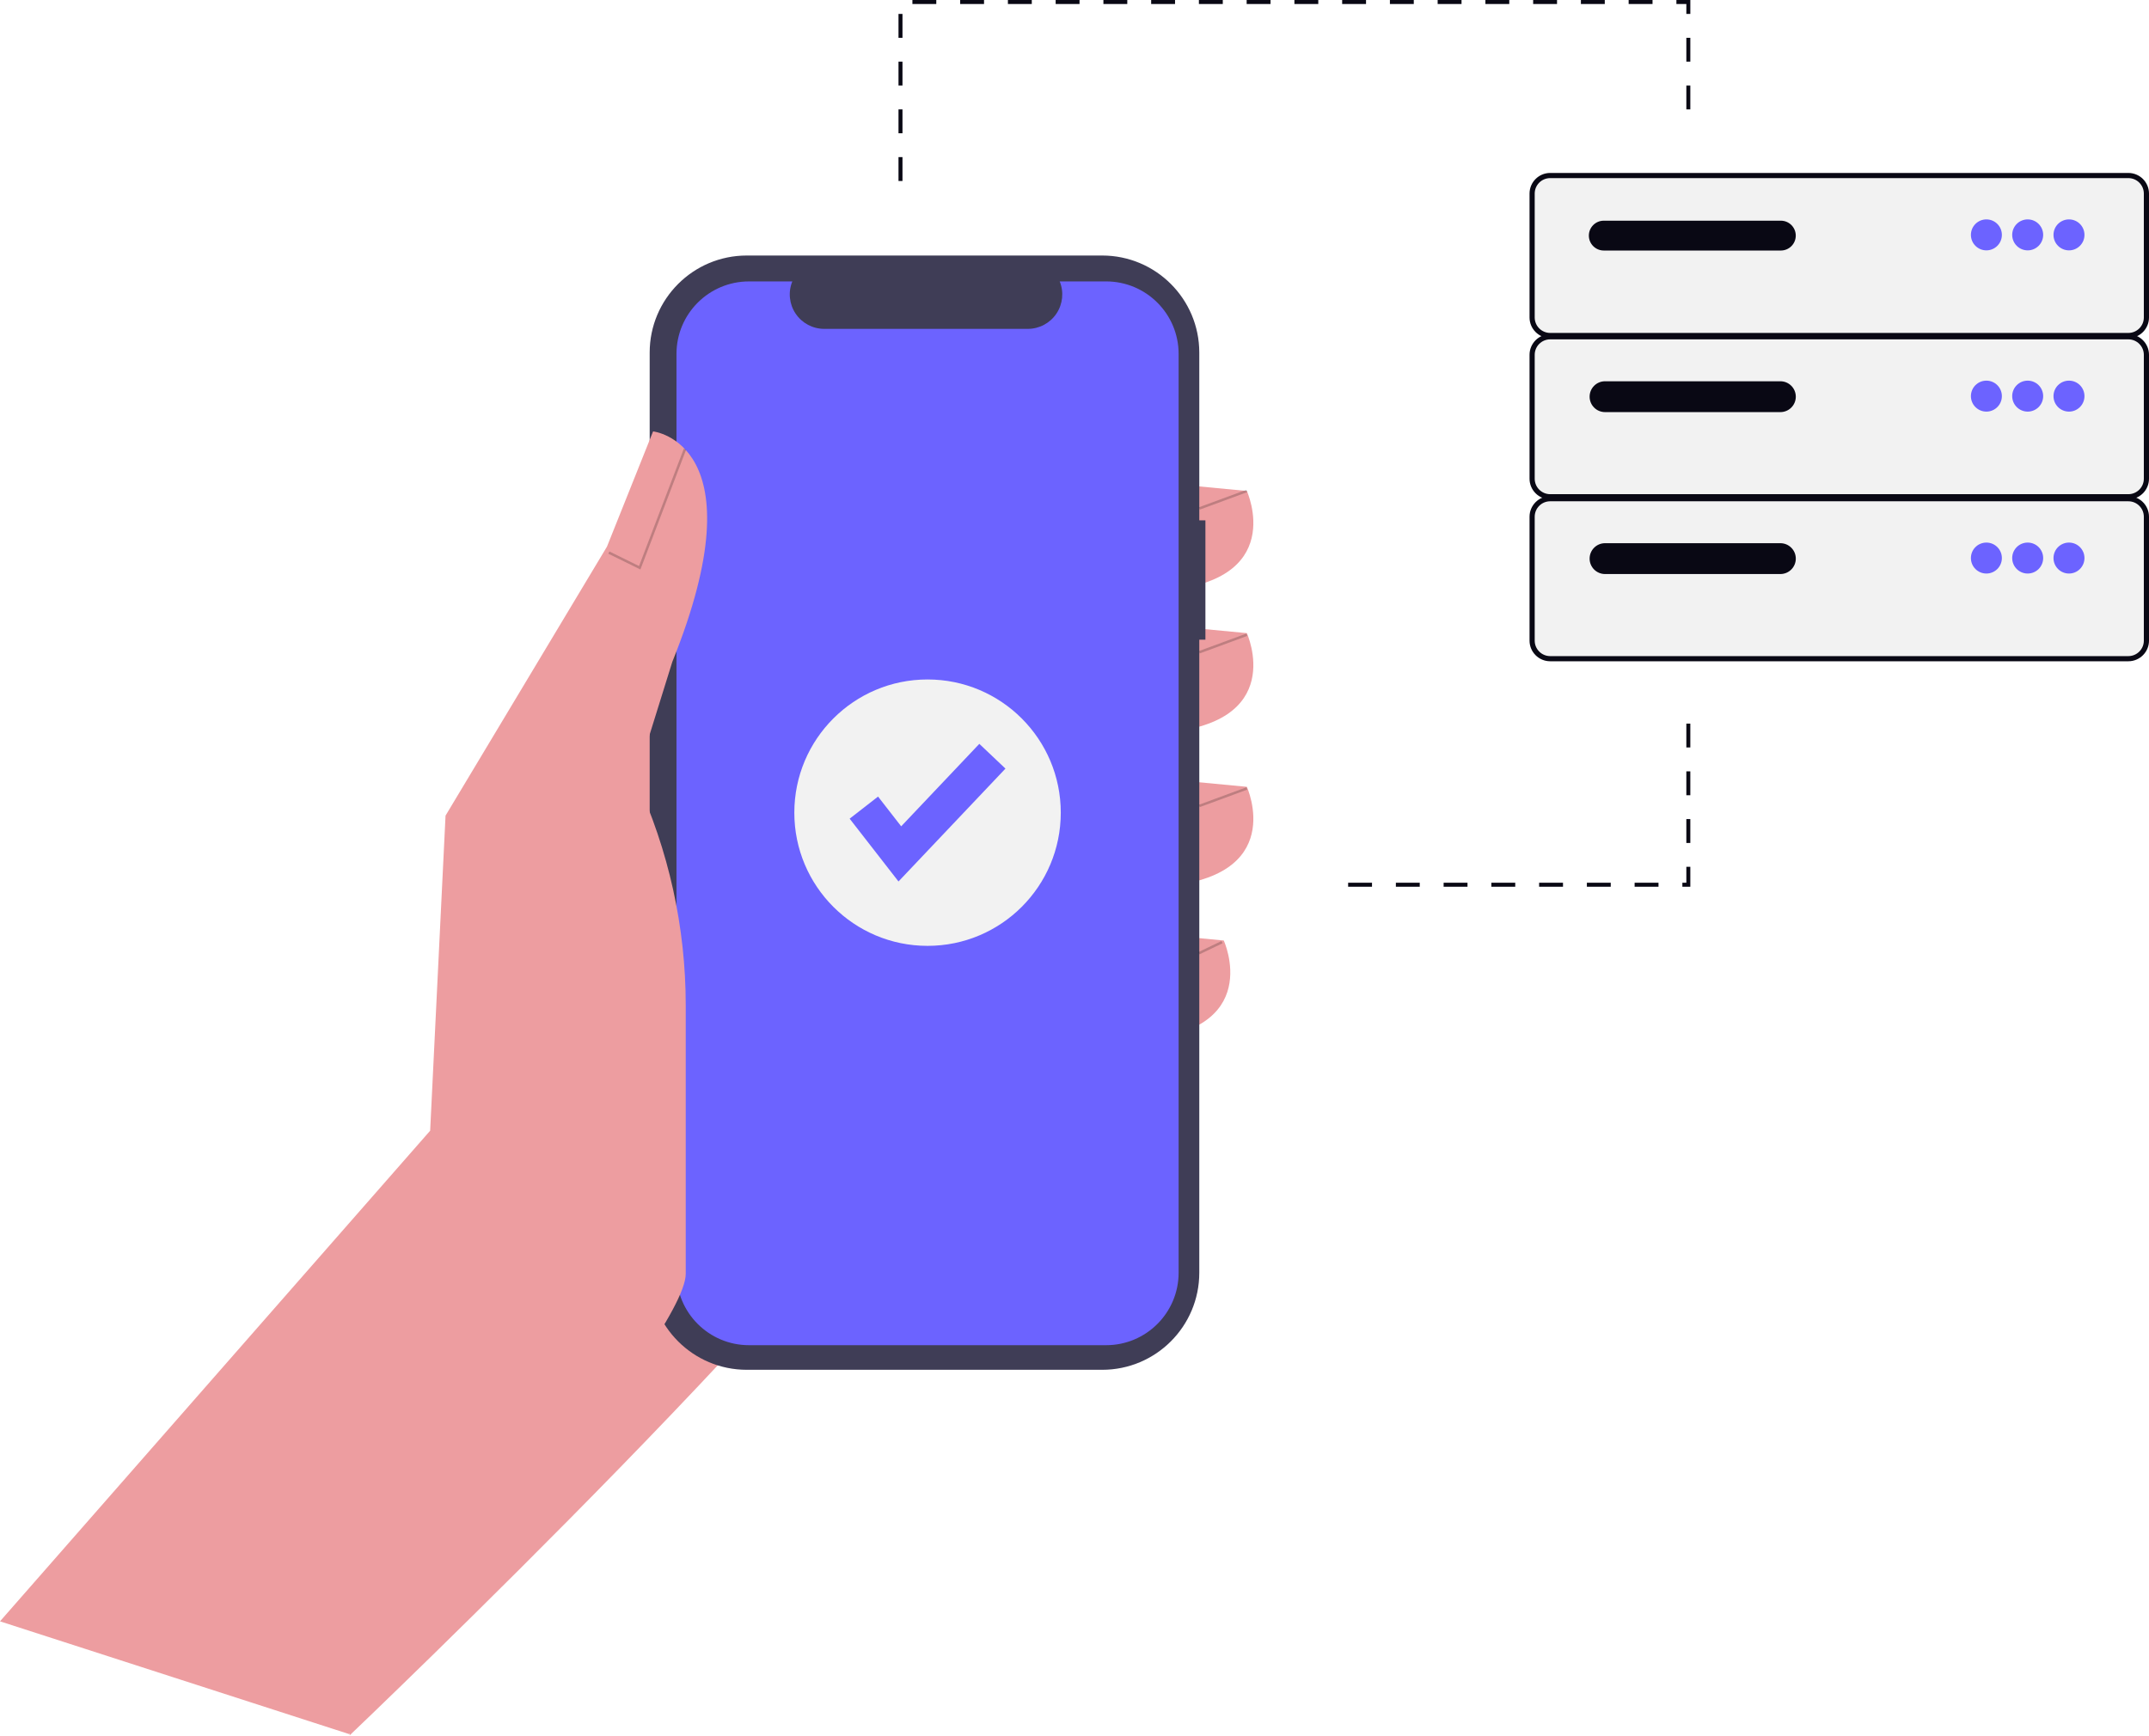
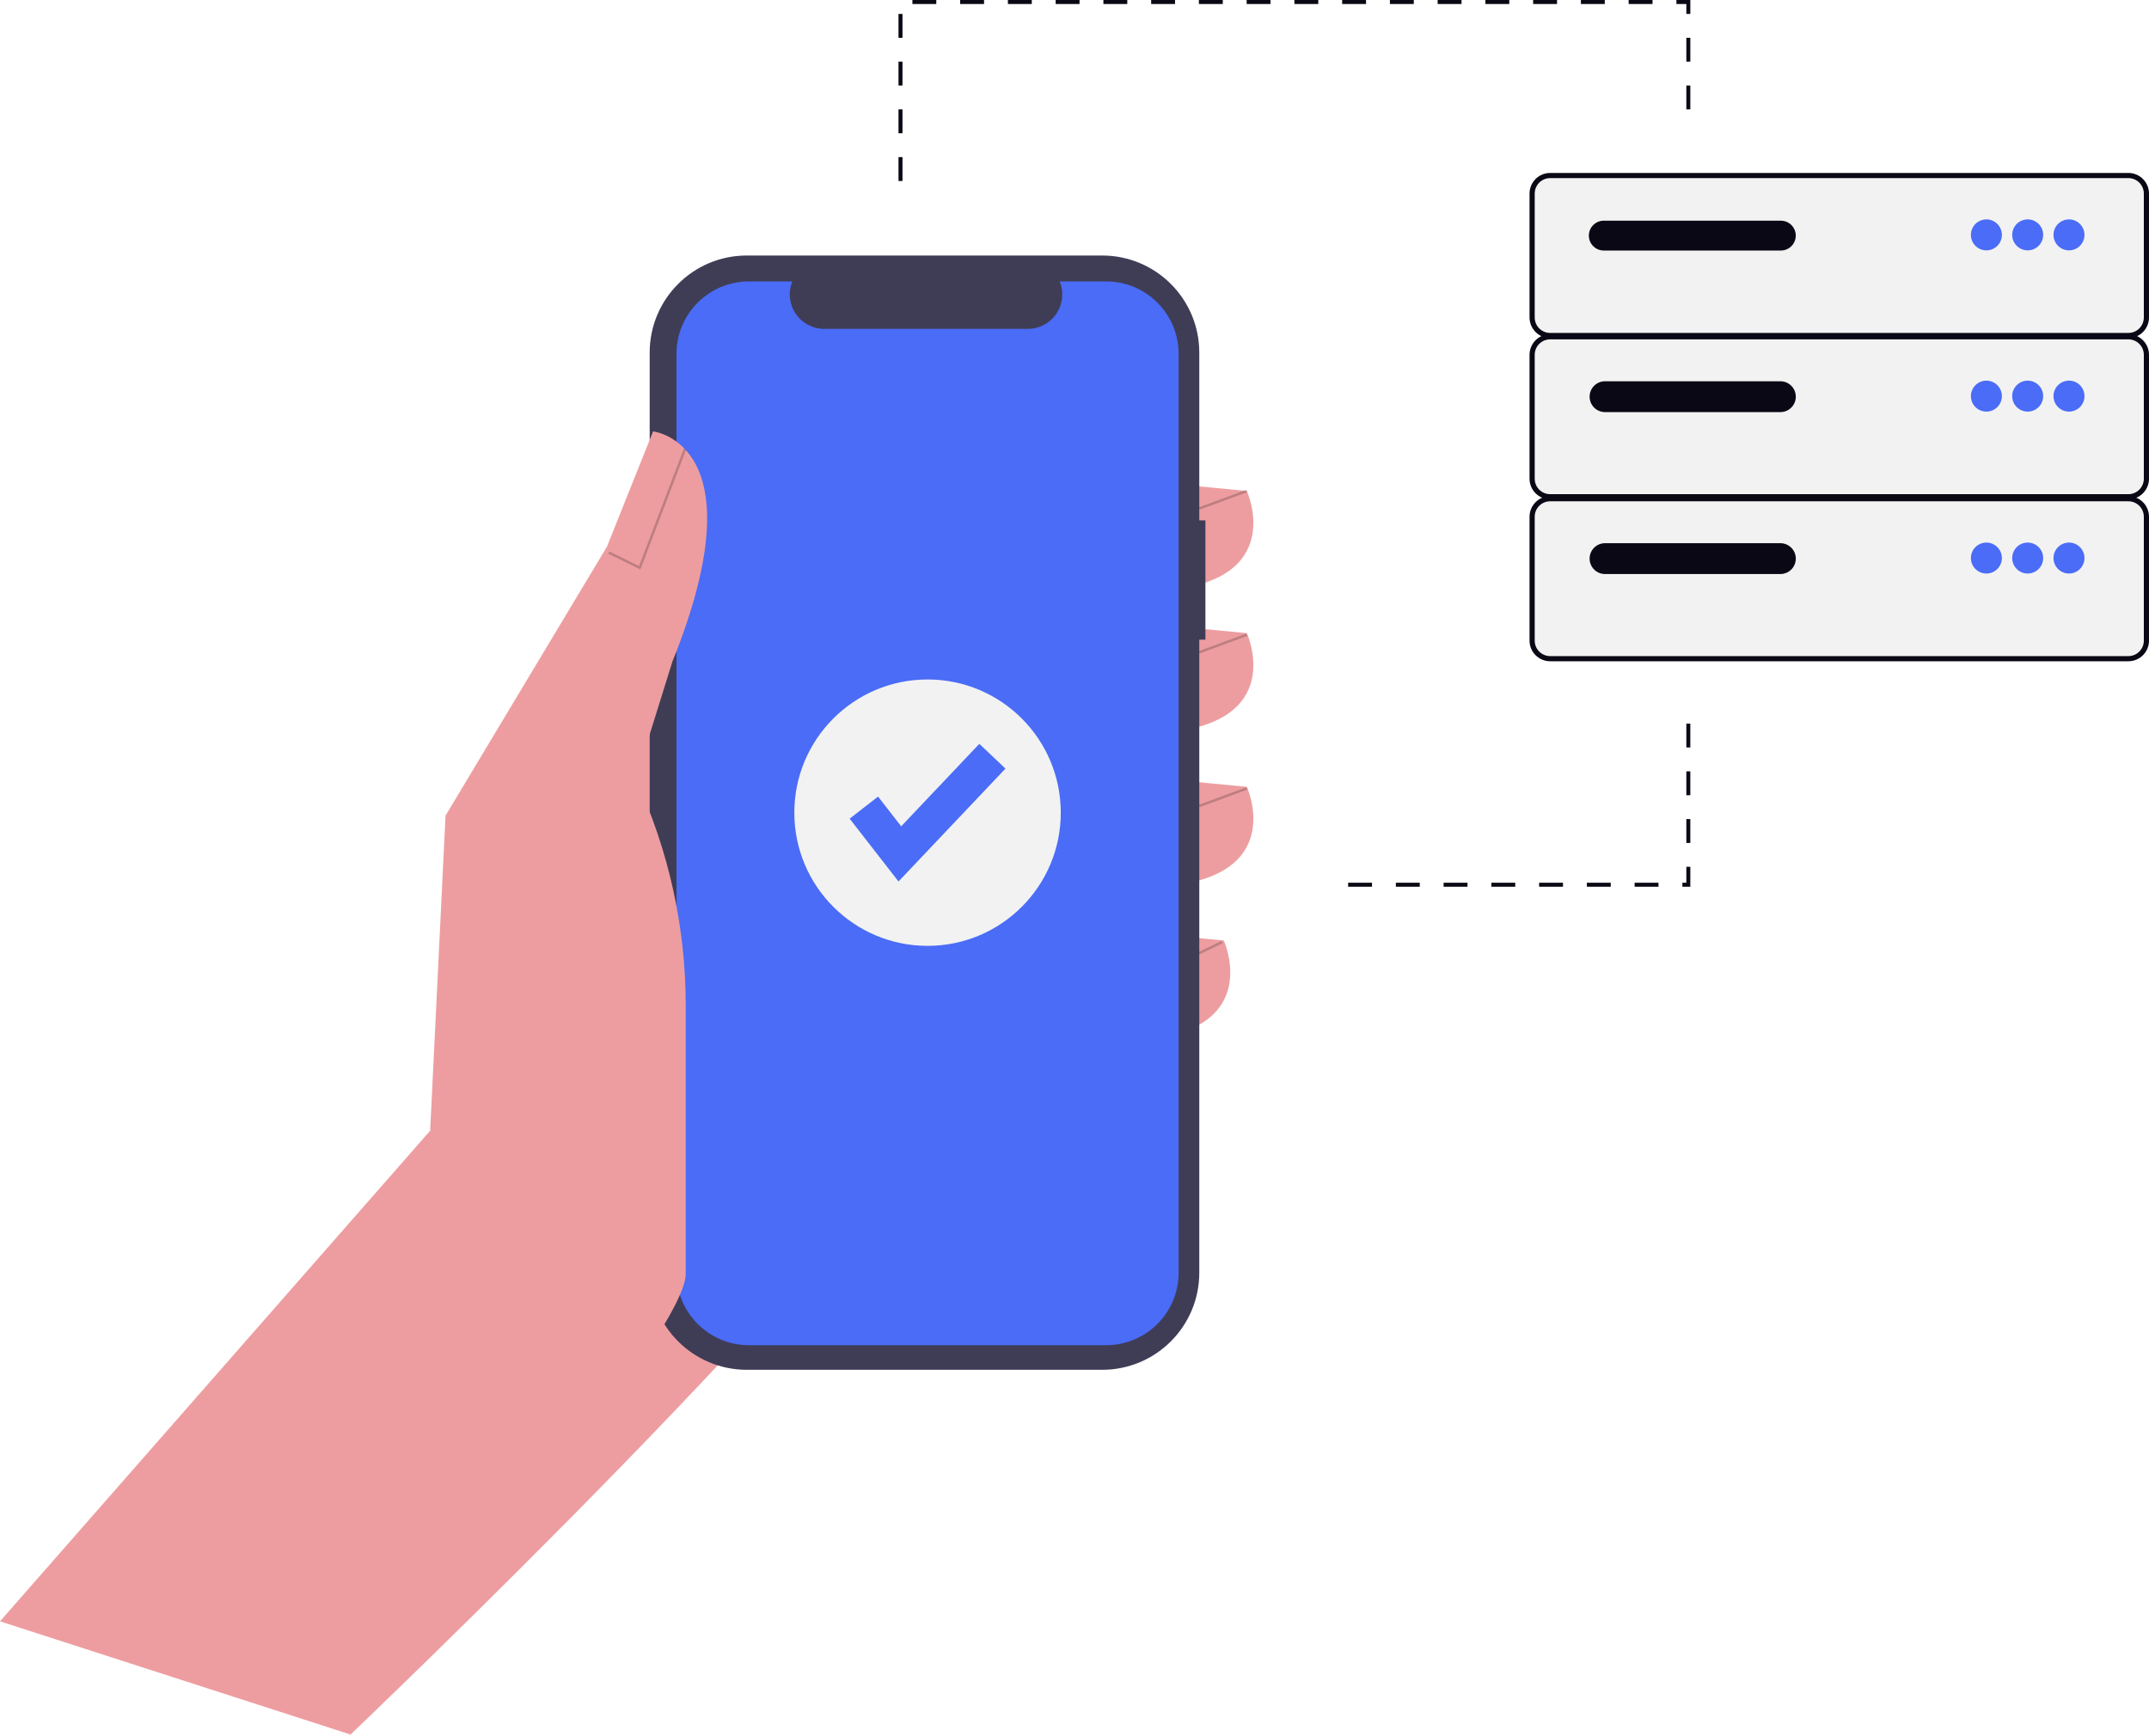
<svg xmlns="http://www.w3.org/2000/svg" width="799.933" height="646.113" viewBox="0 0 799.933 646.113" role="img" artist="Katerina Limpitsouni" source="https://undraw.co/">
  <g transform="translate(-309.384 -57.178)">
    <g transform="translate(878.732 121.57)">
      <path d="M7.686,0H222.9a7.686,7.686,0,0,1,7.686,7.686V53.8a7.686,7.686,0,0,1-7.686,7.686H7.686A7.686,7.686,0,0,1,0,53.8V7.686A7.686,7.686,0,0,1,7.686,0Z" transform="translate(0 0)" fill="#090814" />
      <path d="M5.765,0H220.977a5.765,5.765,0,0,1,5.765,5.765V51.881a5.765,5.765,0,0,1-5.765,5.765H5.765A5.765,5.765,0,0,1,0,51.881V5.765A5.765,5.765,0,0,1,5.765,0Z" transform="translate(1.922 1.922)" fill="#f2f2f2" />
      <rect width="77.019" height="11.109" rx="5.554" transform="translate(22.081 17.774)" fill="#090814" />
      <g transform="translate(164.291 17.294)">
-         <path d="M5.765,0A5.765,5.765,0,1,1,0,5.765,5.765,5.765,0,0,1,5.765,0Z" transform="translate(0 0)" fill="#6c63ff" />
-         <path d="M5.765,0A5.765,5.765,0,1,1,0,5.765,5.765,5.765,0,0,1,5.765,0Z" transform="translate(15.372 0)" fill="#6c63ff" />
-         <path d="M5.765,0A5.765,5.765,0,1,1,0,5.765,5.765,5.765,0,0,1,5.765,0Z" transform="translate(30.745 0)" fill="#6c63ff" />
+         <path d="M5.765,0A5.765,5.765,0,1,1,0,5.765,5.765,5.765,0,0,1,5.765,0Z" transform="translate(0 0)" fill="#4a6cf7" />
+         <path d="M5.765,0A5.765,5.765,0,1,1,0,5.765,5.765,5.765,0,0,1,5.765,0Z" transform="translate(15.372 0)" fill="#4a6cf7" />
+         <path d="M5.765,0A5.765,5.765,0,1,1,0,5.765,5.765,5.765,0,0,1,5.765,0Z" transform="translate(30.745 0)" fill="#4a6cf7" />
      </g>
    </g>
    <path d="M470.791,624.074l-4.615,88.607S661.383,526.887,685.7,472.527s-21.458-188.833-21.458-188.833l-101.569,55.79Z" transform="translate(-26.65 -9.39)" fill="#ed9da0" />
    <path d="M350.128,243.4l30.042,2.861s15.736,34.333-32.9,37.193Z" transform="translate(393.327 -6.288)" fill="#ed9da0" />
    <path d="M350.128,300.743l30.042,2.863s15.736,34.333-32.9,37.193Z" transform="translate(393.327 -10.703)" fill="#ed9da0" />
    <path d="M350.128,362.739,380.17,365.6s15.736,34.333-32.9,37.193Z" transform="translate(393.327 -15.477)" fill="#ed9da0" />
    <path d="M359.427,424.735l30.042,2.861s15.736,34.333-32.9,37.193Z" transform="translate(375.444 -20.251)" fill="#ed9da0" />
    <path d="M573.463,250.114h-2.28V187.668a36.142,36.142,0,0,0-36.142-36.142h-132.3A36.142,36.142,0,0,0,366.6,187.668V530.25a36.142,36.142,0,0,0,36.142,36.142h132.3a36.142,36.142,0,0,0,36.142-36.142V294.564h2.28Z" transform="translate(184.618 0.788)" fill="#3f3d56" />
-     <path d="M537.332,161.714H520.062a12.823,12.823,0,0,1-11.871,17.665H432.4a12.823,12.823,0,0,1-11.872-17.666h-16.13a26.99,26.99,0,0,0-26.99,26.989v342.08a26.99,26.99,0,0,0,26.99,26.991H537.332a26.99,26.99,0,0,0,26.99-26.99h0V188.7a26.991,26.991,0,0,0-26.99-26.991Z" transform="translate(183.786 0.244)" fill="#6c63ff" />
+     <path d="M537.332,161.714H520.062a12.823,12.823,0,0,1-11.871,17.665H432.4a12.823,12.823,0,0,1-11.872-17.666h-16.13a26.99,26.99,0,0,0-26.99,26.989v342.08a26.99,26.99,0,0,0,26.99,26.991H537.332a26.99,26.99,0,0,0,26.99-26.99h0V188.7a26.991,26.991,0,0,0-26.99-26.991Z" transform="translate(183.786 0.244)" fill="#4a6cf7" />
    <path d="M567.554,665.508l8.846-10.092L727.674,482.833,733.4,365.528l60.082-100.139,17.167-42.917S850.7,226.764,817.8,308.3l-13.59,43.632h0a199.988,199.988,0,0,1,18.6,84.218v99.983c0,23.543-112.19,151.78-125.249,171.368h0Z" transform="translate(-258.17 -4.675)" fill="#ed9da0" />
    <path d="M240.7,122.886l-11.945-5.87.407-.827,11.036,5.425,16.66-43.682.862.329Z" transform="translate(307.066 146.314)" opacity="0.2" />
    <rect width="0.923" height="18.857" transform="translate(755.961 246.922) rotate(-110.222)" opacity="0.2" />
    <rect width="0.923" height="18.857" transform="translate(755.961 300.455) rotate(-110.222)" opacity="0.2" />
    <rect width="0.923" height="18.857" transform="translate(755.961 357.681) rotate(-110.222)" opacity="0.2" />
    <rect width="0.923" height="9.556" transform="translate(755.85 412.505) rotate(-115.639)" opacity="0.2" />
    <ellipse cx="49.591" cy="49.591" rx="49.591" ry="49.591" transform="translate(605.06 310.156)" fill="#f2f2f2" />
-     <path d="M289.391,418.258l-18.184-23.382,10.574-8.225,8.61,11.071,29.088-30.706,9.727,9.215Z" transform="translate(354.445 -32.89)" fill="#6c63ff" />
+     <path d="M289.391,418.258l-18.184-23.382,10.574-8.225,8.61,11.071,29.088-30.706,9.727,9.215Z" transform="translate(354.445 -32.89)" fill="#4a6cf7" />
    <g transform="translate(878.732 181.604)">
      <path d="M7.686,0H222.9a7.686,7.686,0,0,1,7.686,7.686V53.8a7.686,7.686,0,0,1-7.686,7.686H7.686A7.686,7.686,0,0,1,0,53.8V7.686A7.686,7.686,0,0,1,7.686,0Z" transform="translate(0 0)" fill="#090814" />
      <path d="M5.765,0H220.977a5.765,5.765,0,0,1,5.765,5.765V51.881a5.765,5.765,0,0,1-5.765,5.765H5.765A5.765,5.765,0,0,1,0,51.881V5.765A5.765,5.765,0,0,1,5.765,0Z" transform="translate(1.922 1.922)" fill="#f2f2f2" />
      <rect width="76.752" height="11.483" rx="5.741" transform="translate(22.361 17.526)" fill="#090814" />
      <g transform="translate(164.291 17.294)">
-         <path d="M5.765,0A5.765,5.765,0,1,1,0,5.765,5.765,5.765,0,0,1,5.765,0Z" transform="translate(0 0)" fill="#6c63ff" />
-         <path d="M5.765,0A5.765,5.765,0,1,1,0,5.765,5.765,5.765,0,0,1,5.765,0Z" transform="translate(15.372 0)" fill="#6c63ff" />
-         <path d="M5.765,0A5.765,5.765,0,1,1,0,5.765,5.765,5.765,0,0,1,5.765,0Z" transform="translate(30.745 0)" fill="#6c63ff" />
+         <path d="M5.765,0A5.765,5.765,0,1,1,0,5.765,5.765,5.765,0,0,1,5.765,0Z" transform="translate(0 0)" fill="#4a6cf7" />
+         <path d="M5.765,0A5.765,5.765,0,1,1,0,5.765,5.765,5.765,0,0,1,5.765,0Z" transform="translate(15.372 0)" fill="#4a6cf7" />
+         <path d="M5.765,0A5.765,5.765,0,1,1,0,5.765,5.765,5.765,0,0,1,5.765,0Z" transform="translate(30.745 0)" fill="#4a6cf7" />
      </g>
    </g>
    <g transform="translate(878.732 241.893)">
      <path d="M7.686,0H222.9a7.686,7.686,0,0,1,7.686,7.686V53.8a7.686,7.686,0,0,1-7.686,7.686H7.686A7.686,7.686,0,0,1,0,53.8V7.686A7.686,7.686,0,0,1,7.686,0Z" transform="translate(0 0)" fill="#090814" />
      <path d="M5.765,0H220.977a5.765,5.765,0,0,1,5.765,5.765V51.881a5.765,5.765,0,0,1-5.765,5.765H5.765A5.765,5.765,0,0,1,0,51.881V5.765A5.765,5.765,0,0,1,5.765,0Z" transform="translate(1.922 1.922)" fill="#f2f2f2" />
      <rect width="76.752" height="11.483" rx="5.741" transform="translate(22.361 17.526)" fill="#090814" />
      <g transform="translate(164.291 17.294)">
-         <path d="M5.765,0A5.765,5.765,0,1,1,0,5.765,5.765,5.765,0,0,1,5.765,0Z" transform="translate(0 0)" fill="#6c63ff" />
-         <path d="M5.765,0A5.765,5.765,0,1,1,0,5.765,5.765,5.765,0,0,1,5.765,0Z" transform="translate(15.372 0)" fill="#6c63ff" />
-         <path d="M5.765,0A5.765,5.765,0,1,1,0,5.765,5.765,5.765,0,0,1,5.765,0Z" transform="translate(30.745 0)" fill="#6c63ff" />
+         <path d="M5.765,0A5.765,5.765,0,1,1,0,5.765,5.765,5.765,0,0,1,5.765,0Z" transform="translate(0 0)" fill="#4a6cf7" />
+         <path d="M5.765,0A5.765,5.765,0,1,1,0,5.765,5.765,5.765,0,0,1,5.765,0Z" transform="translate(15.372 0)" fill="#4a6cf7" />
+         <path d="M5.765,0A5.765,5.765,0,1,1,0,5.765,5.765,5.765,0,0,1,5.765,0Z" transform="translate(30.745 0)" fill="#4a6cf7" />
      </g>
    </g>
    <path d="M207.841,67.392H206.36V58.5h1.481Zm0-17.774H206.36V40.731h1.481Zm293.265-8.887h-1.481V31.844h1.481ZM207.841,31.844H206.36V22.958h1.481Zm293.265-8.887h-1.481V14.071h1.481ZM207.841,14.071H206.36V5.184h1.481ZM501.106,5.184h-1.481v-3.7h-3.7V0h5.184Zm-14.071-3.7h-8.887V0h8.887Zm-17.774,0h-8.887V0h8.887Zm-17.774,0H442.6V0h8.887Zm-17.774,0h-8.887V0h8.887Zm-17.774,0h-8.887V0h8.887Zm-17.774,0H389.28V0h8.887Zm-17.774,0h-8.887V0h8.887Zm-17.774,0h-8.887V0h8.887Zm-17.774,0h-8.887V0h8.887Zm-17.774,0h-8.887V0h8.887Zm-17.774,0h-8.887V0H309.3Zm-17.774,0h-8.887V0h8.887Zm-17.774,0h-8.887V0h8.887Zm-17.774,0h-8.887V0h8.887Zm-17.774,0h-8.887V0H238.2Zm-17.774,0h-8.887V0h8.887Z" transform="translate(437.477 57.178)" fill="#090814" />
    <path d="M568.738,565.727h-2.962v-1.481h1.481v-5.924h1.481Zm-11.849,0H548v-1.481h8.887Zm-17.774,0h-8.887v-1.481h8.887Zm-17.774,0h-8.887v-1.481h8.887Zm-17.774,0h-8.887v-1.481h8.887Zm-17.774,0h-8.887v-1.481h8.887Zm-17.774,0h-8.887v-1.481h8.887Zm-17.774,0H441.36v-1.481h8.887Zm118.491-16.292h-1.481v-8.887h1.481Zm0-17.774h-1.481v-8.887h1.481Zm0-17.774h-1.481V505h1.481Z" transform="translate(369.845 -178.41)" fill="#090814" />
  </g>
</svg>
